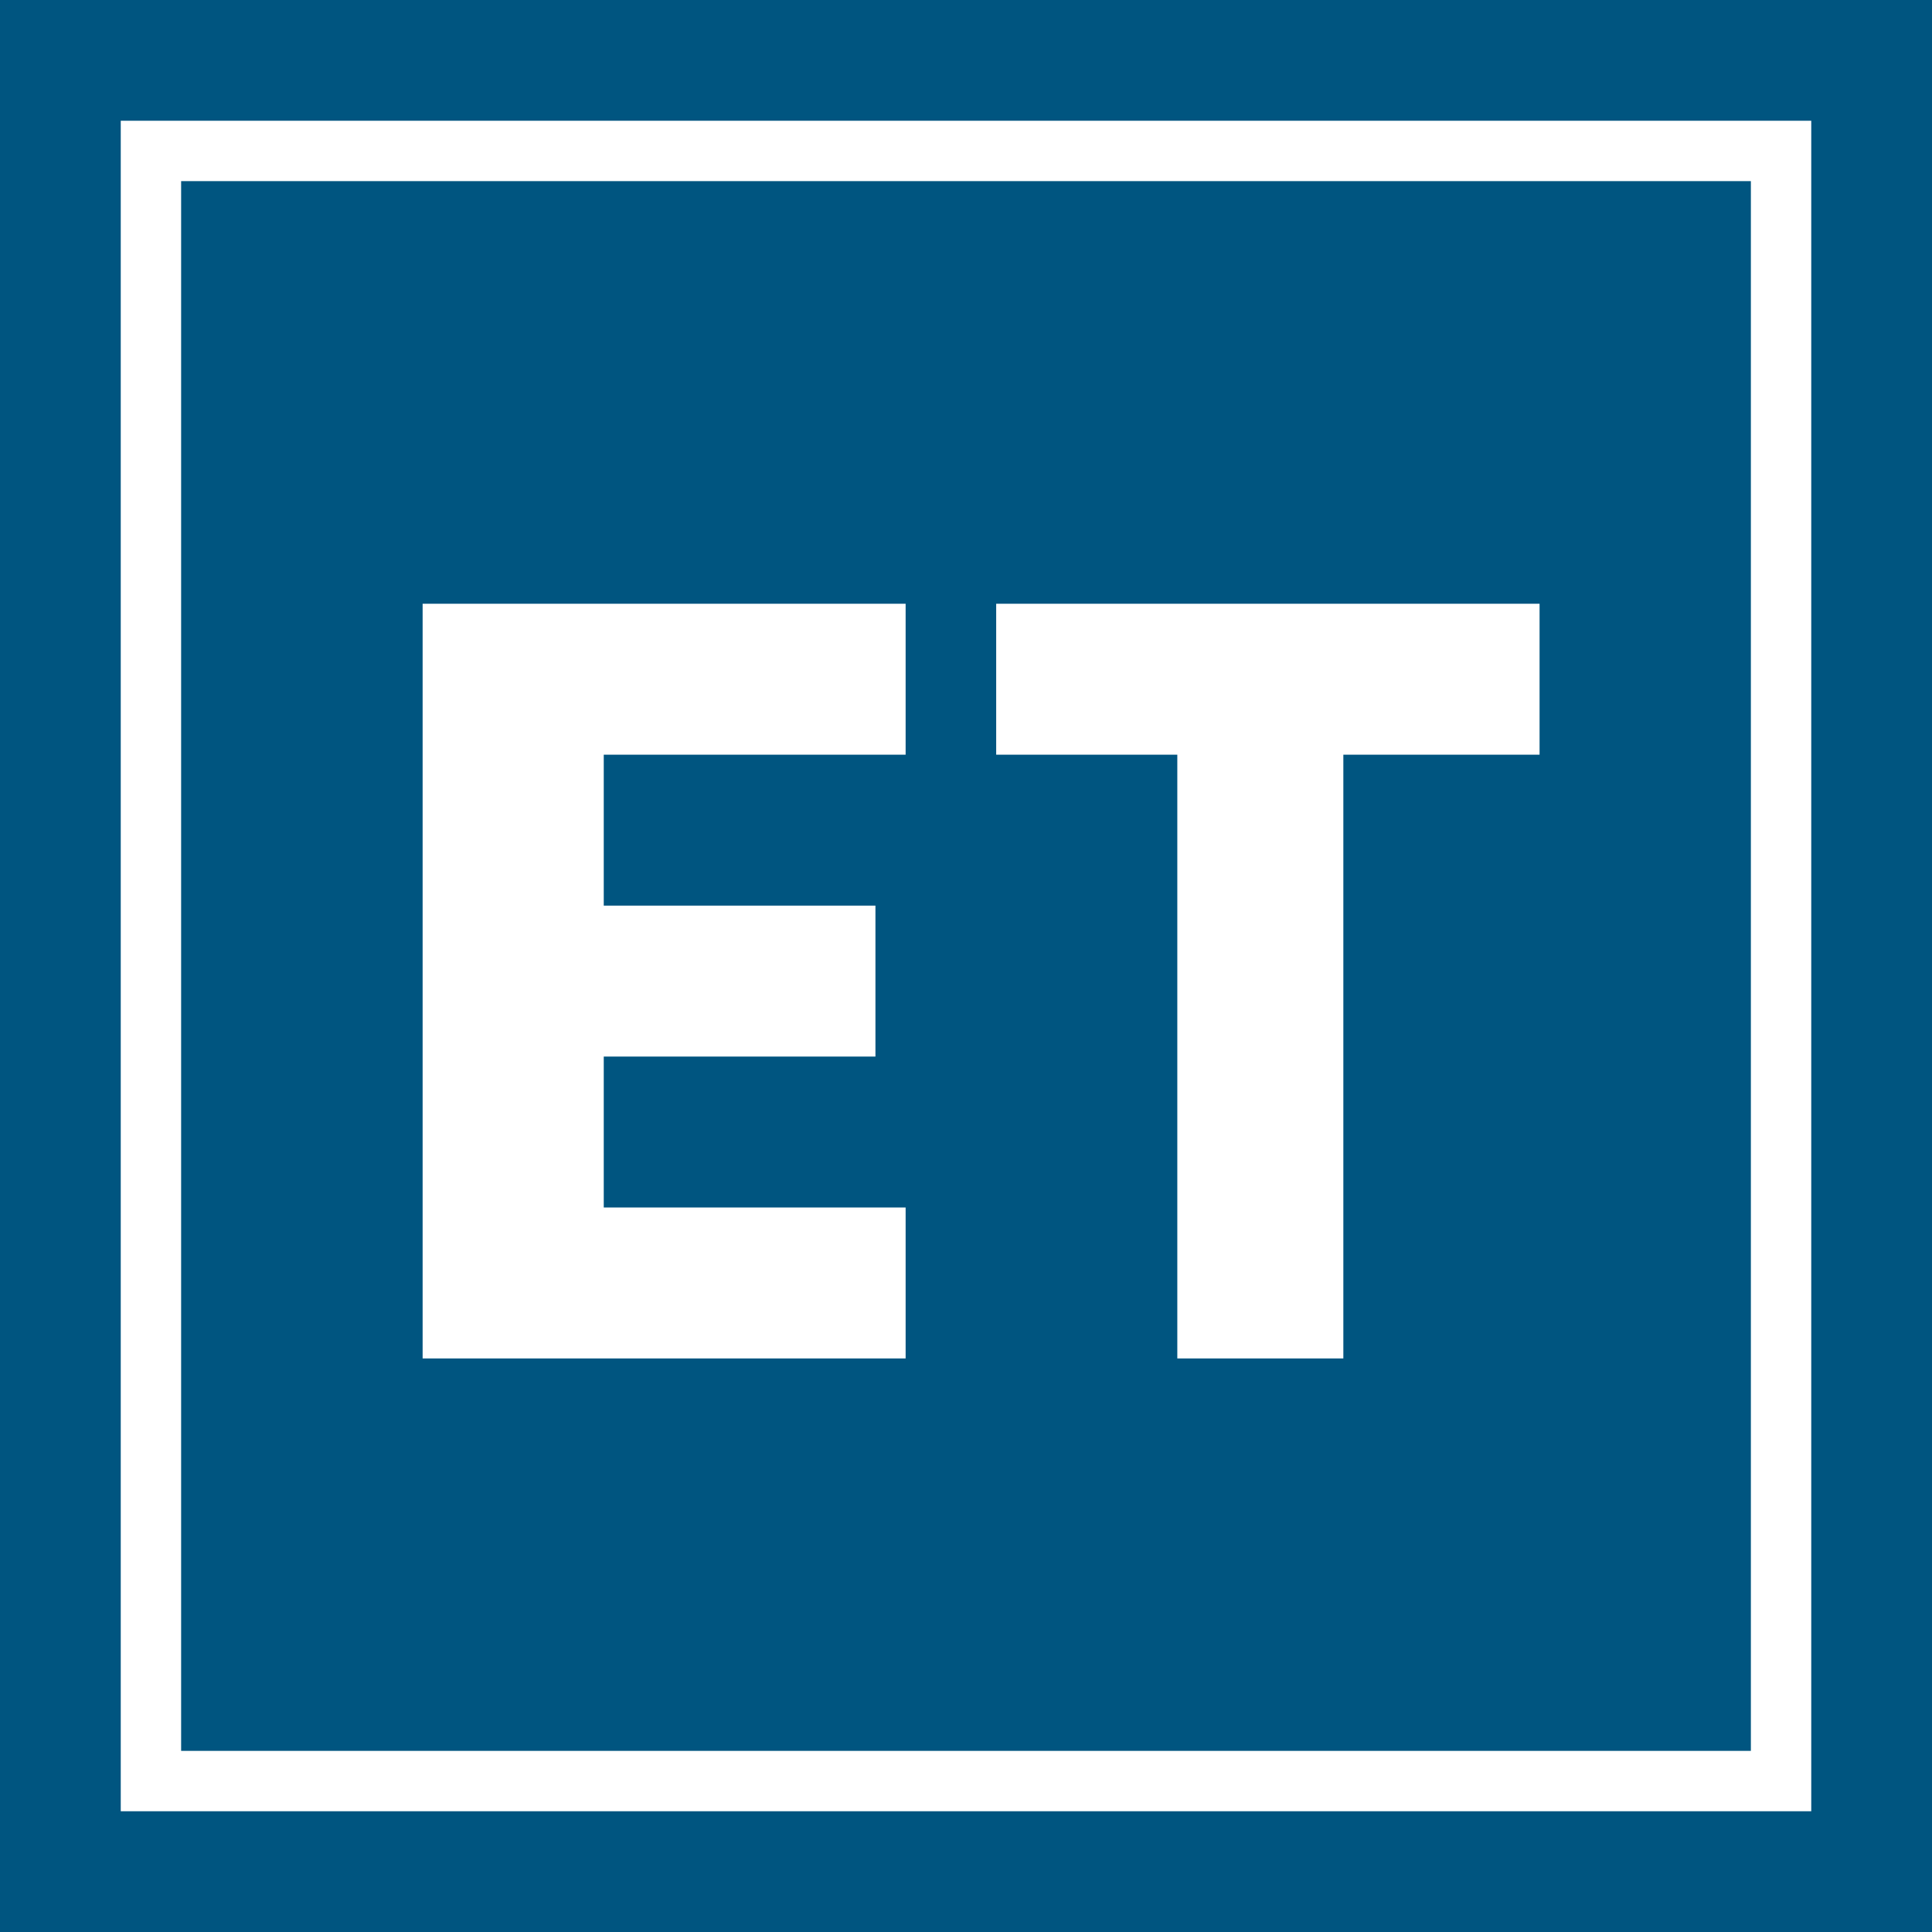
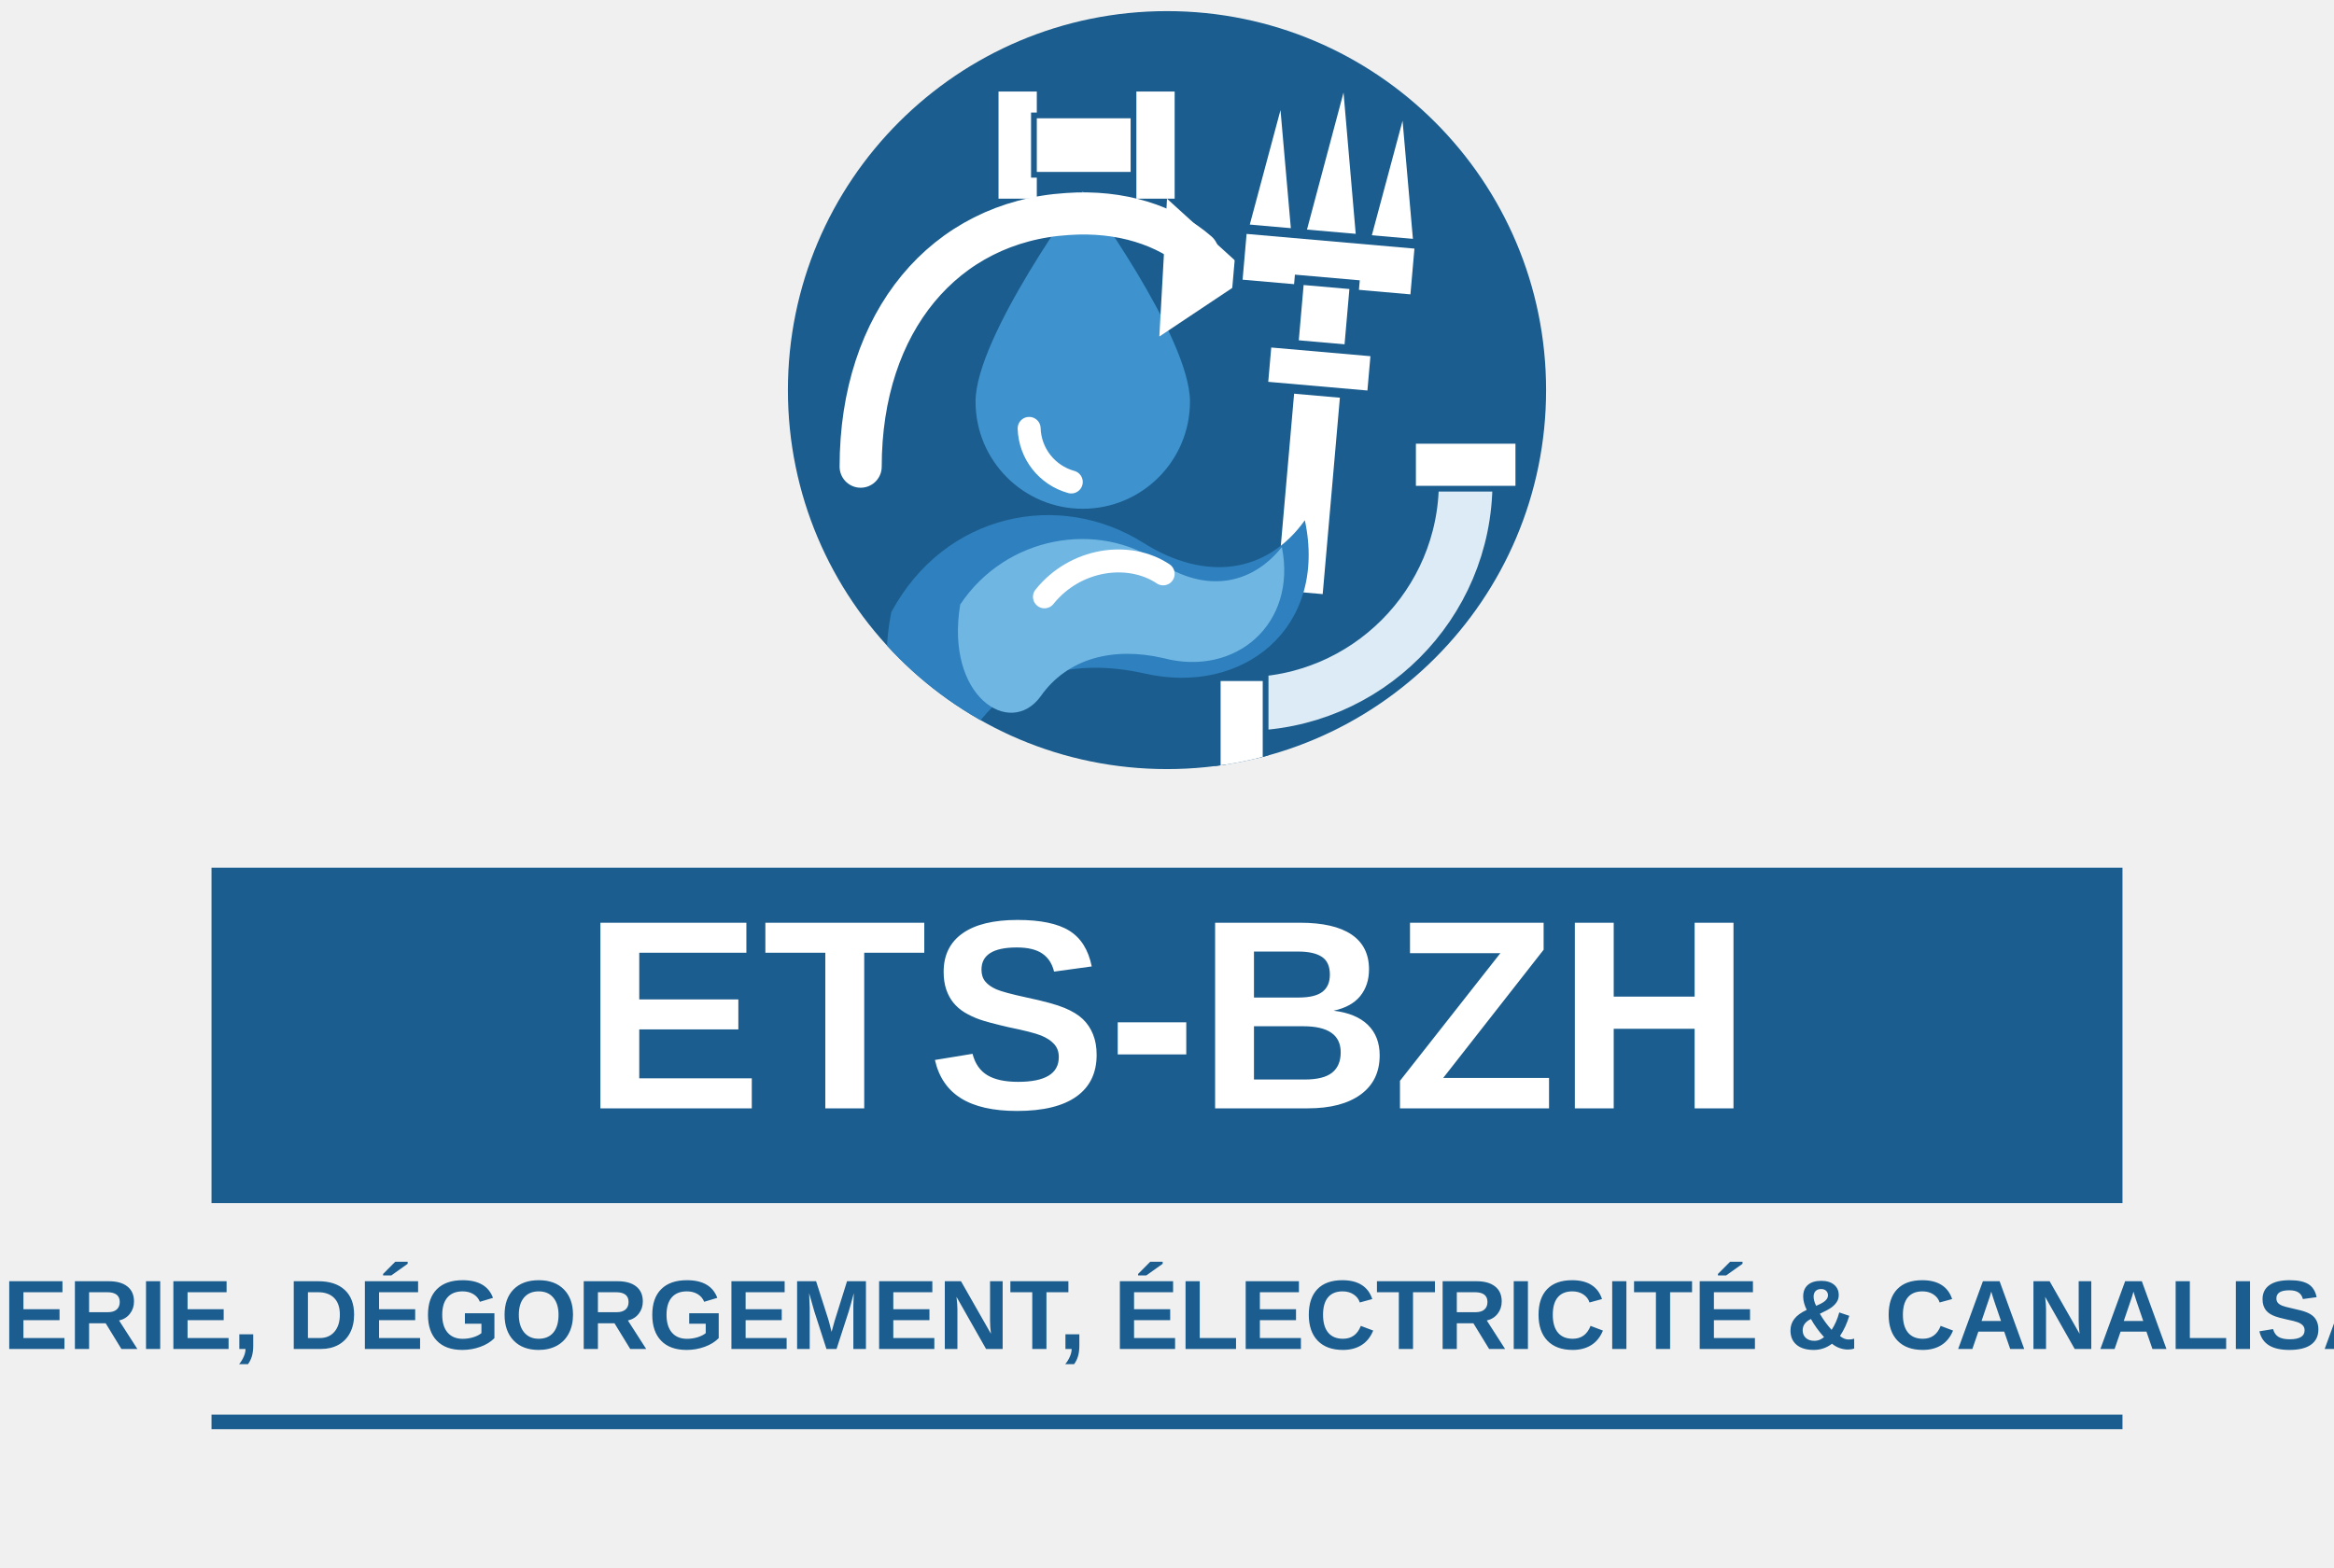
- <svg xmlns="http://www.w3.org/2000/svg" viewBox="0 0 64 64" role="img" aria-label="ETS-BZH">
-   <rect width="64" height="64" fill="#005580" />
-   <rect x="5" y="5" width="54" height="54" fill="none" stroke="#ffffff" stroke-width="2" />
-   <path d="M14 20h16v5H20v5h9v5h-9v5h10v5H14z" fill="#ffffff" />
-   <path d="M33 20h18v5h-6.5v20H39V25h-6z" fill="#ffffff" />
+ <svg xmlns="http://www.w3.org/2000/svg" viewBox="0 0 640 430" role="img" aria-label="ETS-BZH — Plomberie, Dégorgement, Électricité &amp; Canalisations">
+   <defs>
+     <clipPath id="disqueLogo">
+       <circle cx="100" cy="100" r="99" />
+     </clipPath>
+   </defs>
+   <g transform="translate(215 2) scale(1.05)">
+     <circle cx="100" cy="100" r="99" fill="#1B5D8E" />
+     <g clip-path="url(#disqueLogo)">
+       <g fill="#FFFFFF" stroke="#1B5D8E" stroke-width="3" paint-order="stroke fill">
+         <rect x="56" y="22" width="10" height="28" />
+         <rect x="66" y="29" width="28" height="14" />
+         <rect x="92" y="22" width="10" height="28" />
+       </g>
+       <path d="M78 48c0 0-28 38-28 55a28 28 0 0 0 56 0c0-17-28-55-28-55z" fill="#3E92CE" />
+       <path d="M64 110a15 15 0 0 0 11 14" stroke="#FFFFFF" stroke-width="6" fill="none" stroke-linecap="round" />
+       <path d="M20 120C20 82 42 56 74 54c14-1 26 3 34 10" stroke="#FFFFFF" stroke-width="11" fill="none" stroke-linecap="round" />
+       <path d="M100 50l22 20-24 16z" fill="#FFFFFF" />
+       <g fill="#FFFFFF" stroke="#1B5D8E" stroke-width="5" paint-order="stroke fill" transform="rotate(5 140 92)">
+         <path d="M140 22l7 40h-14z" />
+         <path d="M124 28l6 34h-12z" />
+         <path d="M156 28l6 34h-12z" />
+         <rect x="118" y="61" width="44" height="12" />
+         <rect x="134" y="73" width="12" height="80" />
+         <rect x="127" y="90" width="26" height="9" />
+       </g>
+       <g stroke="#1B5D8E" stroke-width="3" paint-order="stroke fill">
+         <path d="M178 124c0 32-26 58-58 58" stroke="#DCEBF5" stroke-width="14" fill="none" />
+         <rect x="165" y="114" width="26" height="11" fill="#FFFFFF" />
+         <rect x="114" y="176" width="11" height="26" fill="#FFFFFF" />
+       </g>
+       <path d="M28 158c14-26 44-32 66-18 16 10 32 8 42-6 6 28-16 46-42 40-18-4-34 0-44 14-10 14-28 0-22-30z" fill="#2E80BE" />
+       <path d="M46 156c12-18 36-22 52-11 12 8 24 6 32-4 4 20-12 34-31 29-13-3-25 0-32 10-8 11-25 0-21-24z" fill="#6FB6E3" />
+       <path d="M68 154c8-10 22-12 31-6" stroke="#FFFFFF" stroke-width="6" fill="none" stroke-linecap="round" />
+     </g>
+   </g>
+   <rect x="58" y="238" width="524" height="92" fill="#1B5D8E" />
+   <text x="320" y="304" text-anchor="middle" textLength="384" lengthAdjust="spacingAndGlyphs" font-family="Arial, Helvetica, sans-serif" font-weight="800" font-size="74" fill="#FFFFFF">ETS-BZH</text>
+   <text x="320" y="370" text-anchor="middle" textLength="516" lengthAdjust="spacingAndGlyphs" font-family="Arial, Helvetica, sans-serif" font-weight="700" font-size="27" fill="#1B5D8E">PLOMBERIE, DÉGORGEMENT, ÉLECTRICITÉ &amp; CANALISATIONS</text>
+   <rect x="58" y="388" width="524" height="4" fill="#1B5D8E" />
</svg>
